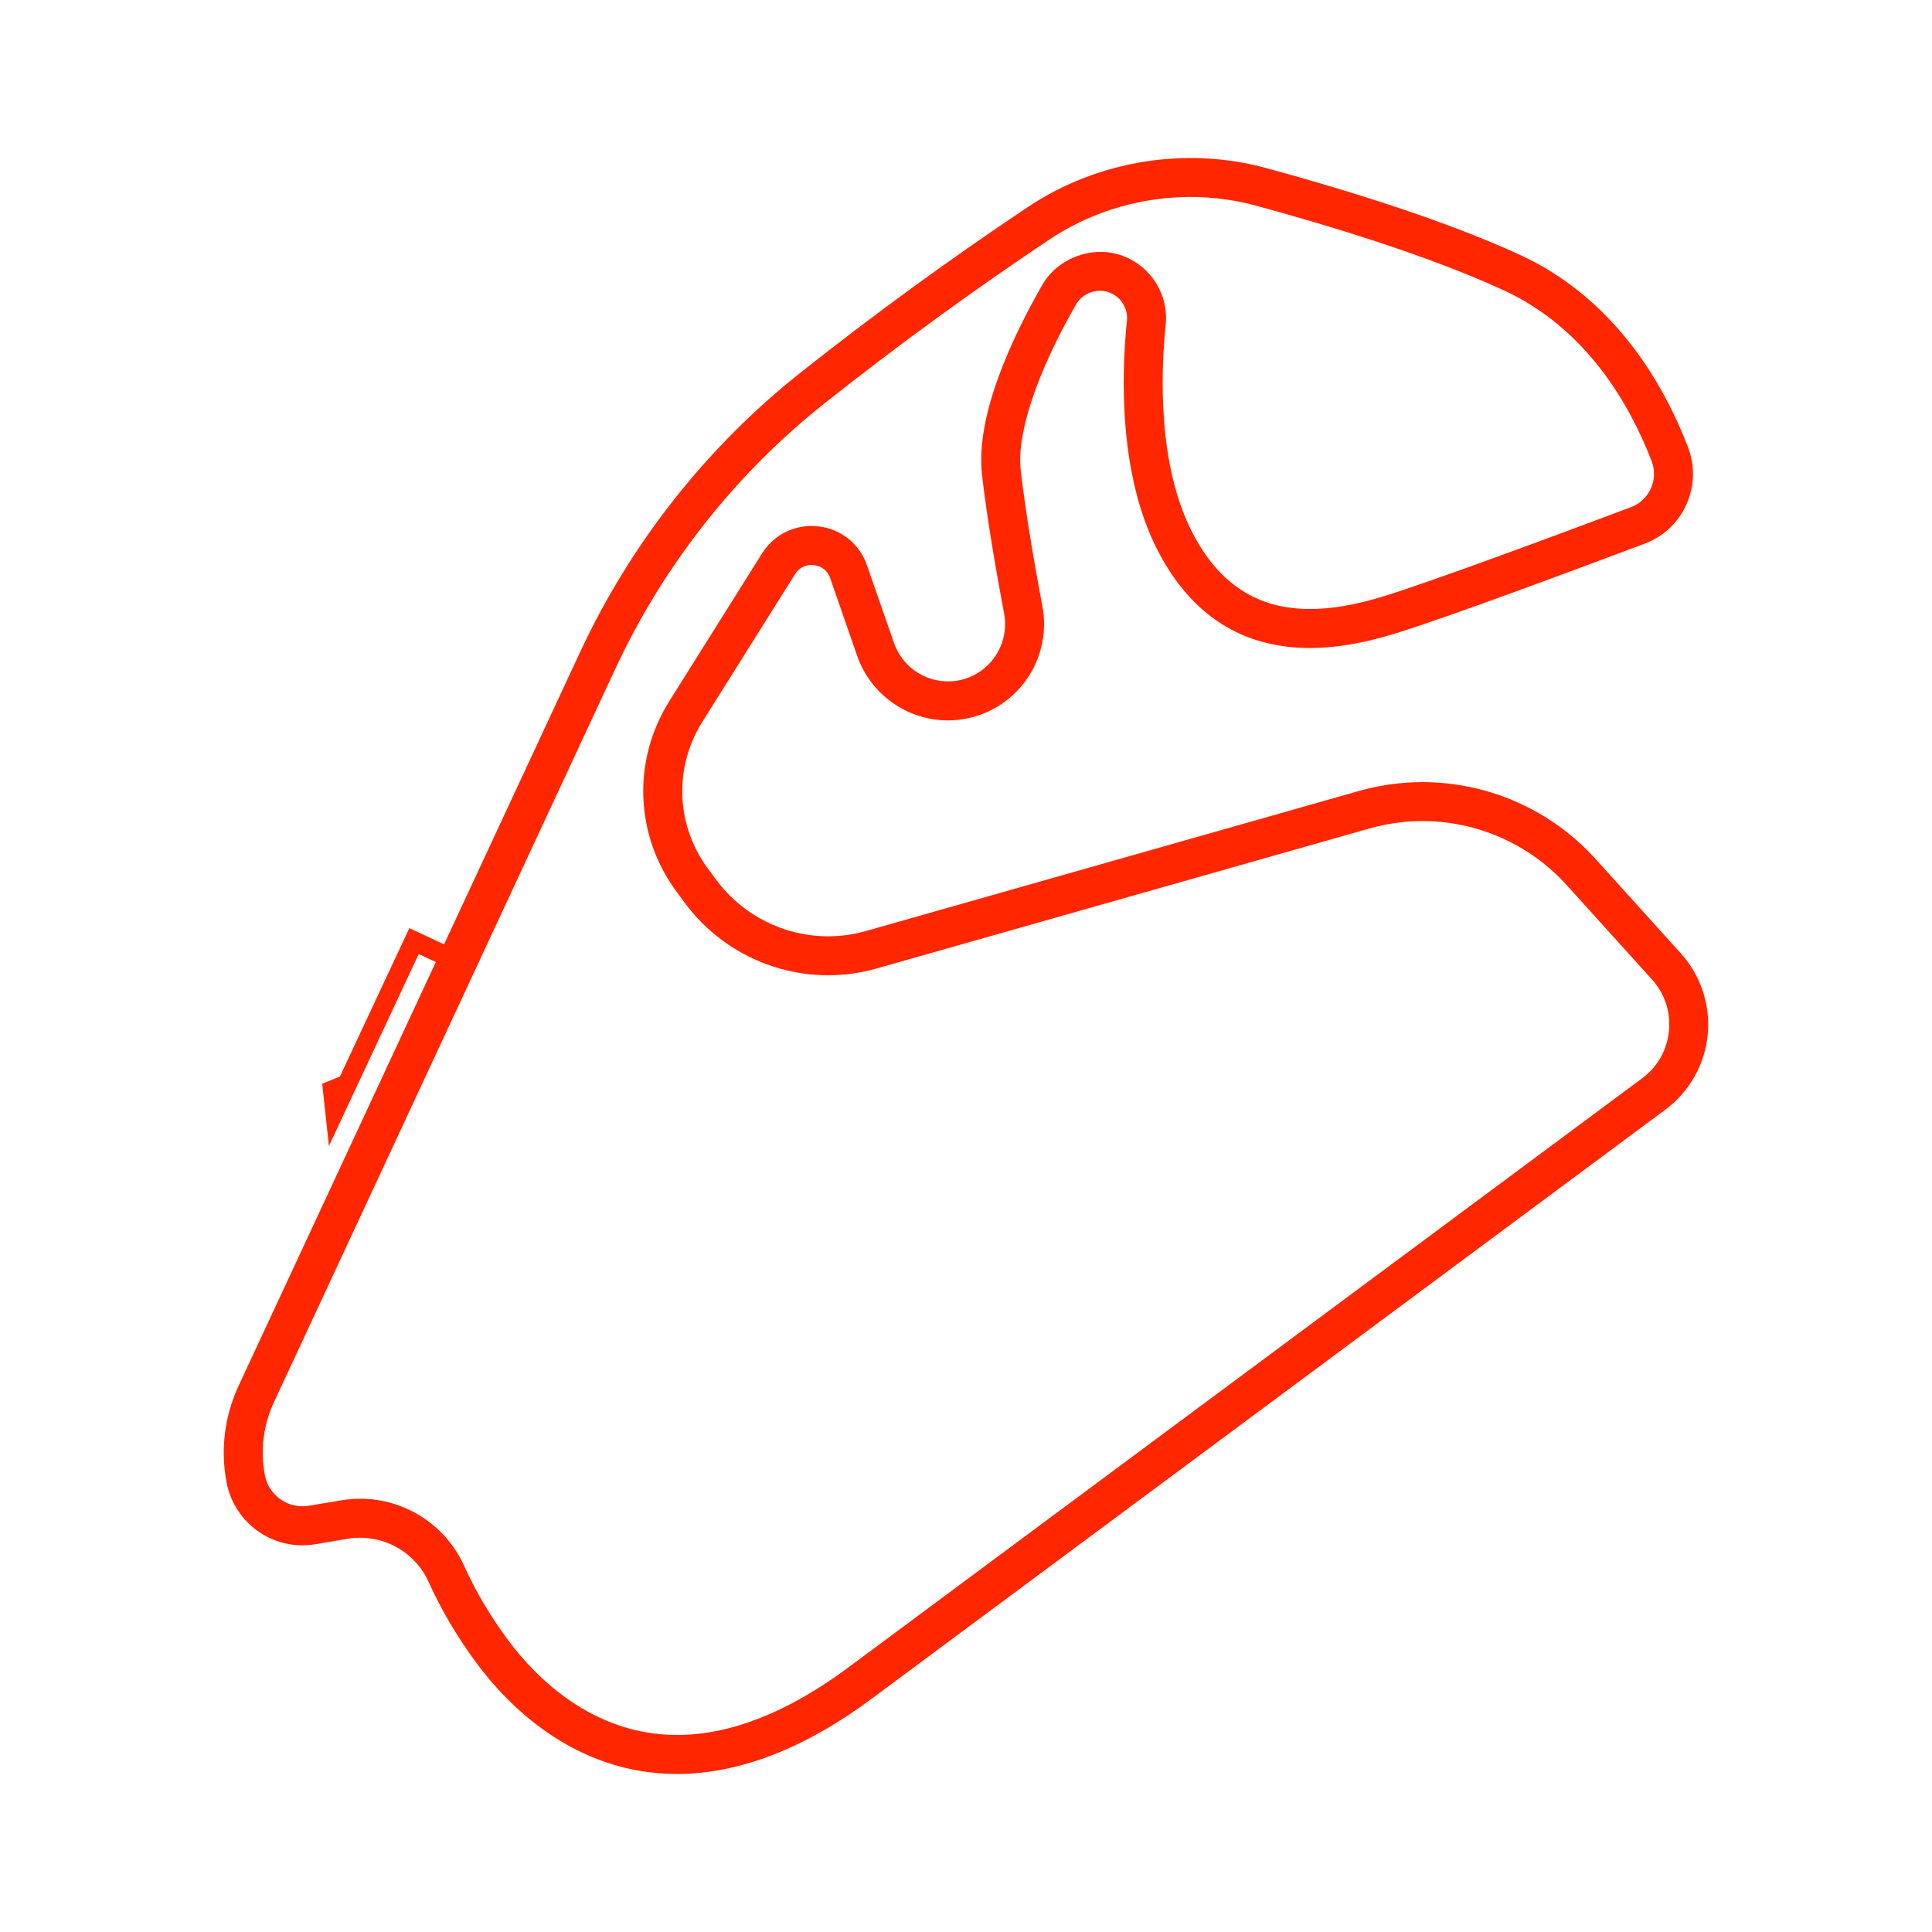
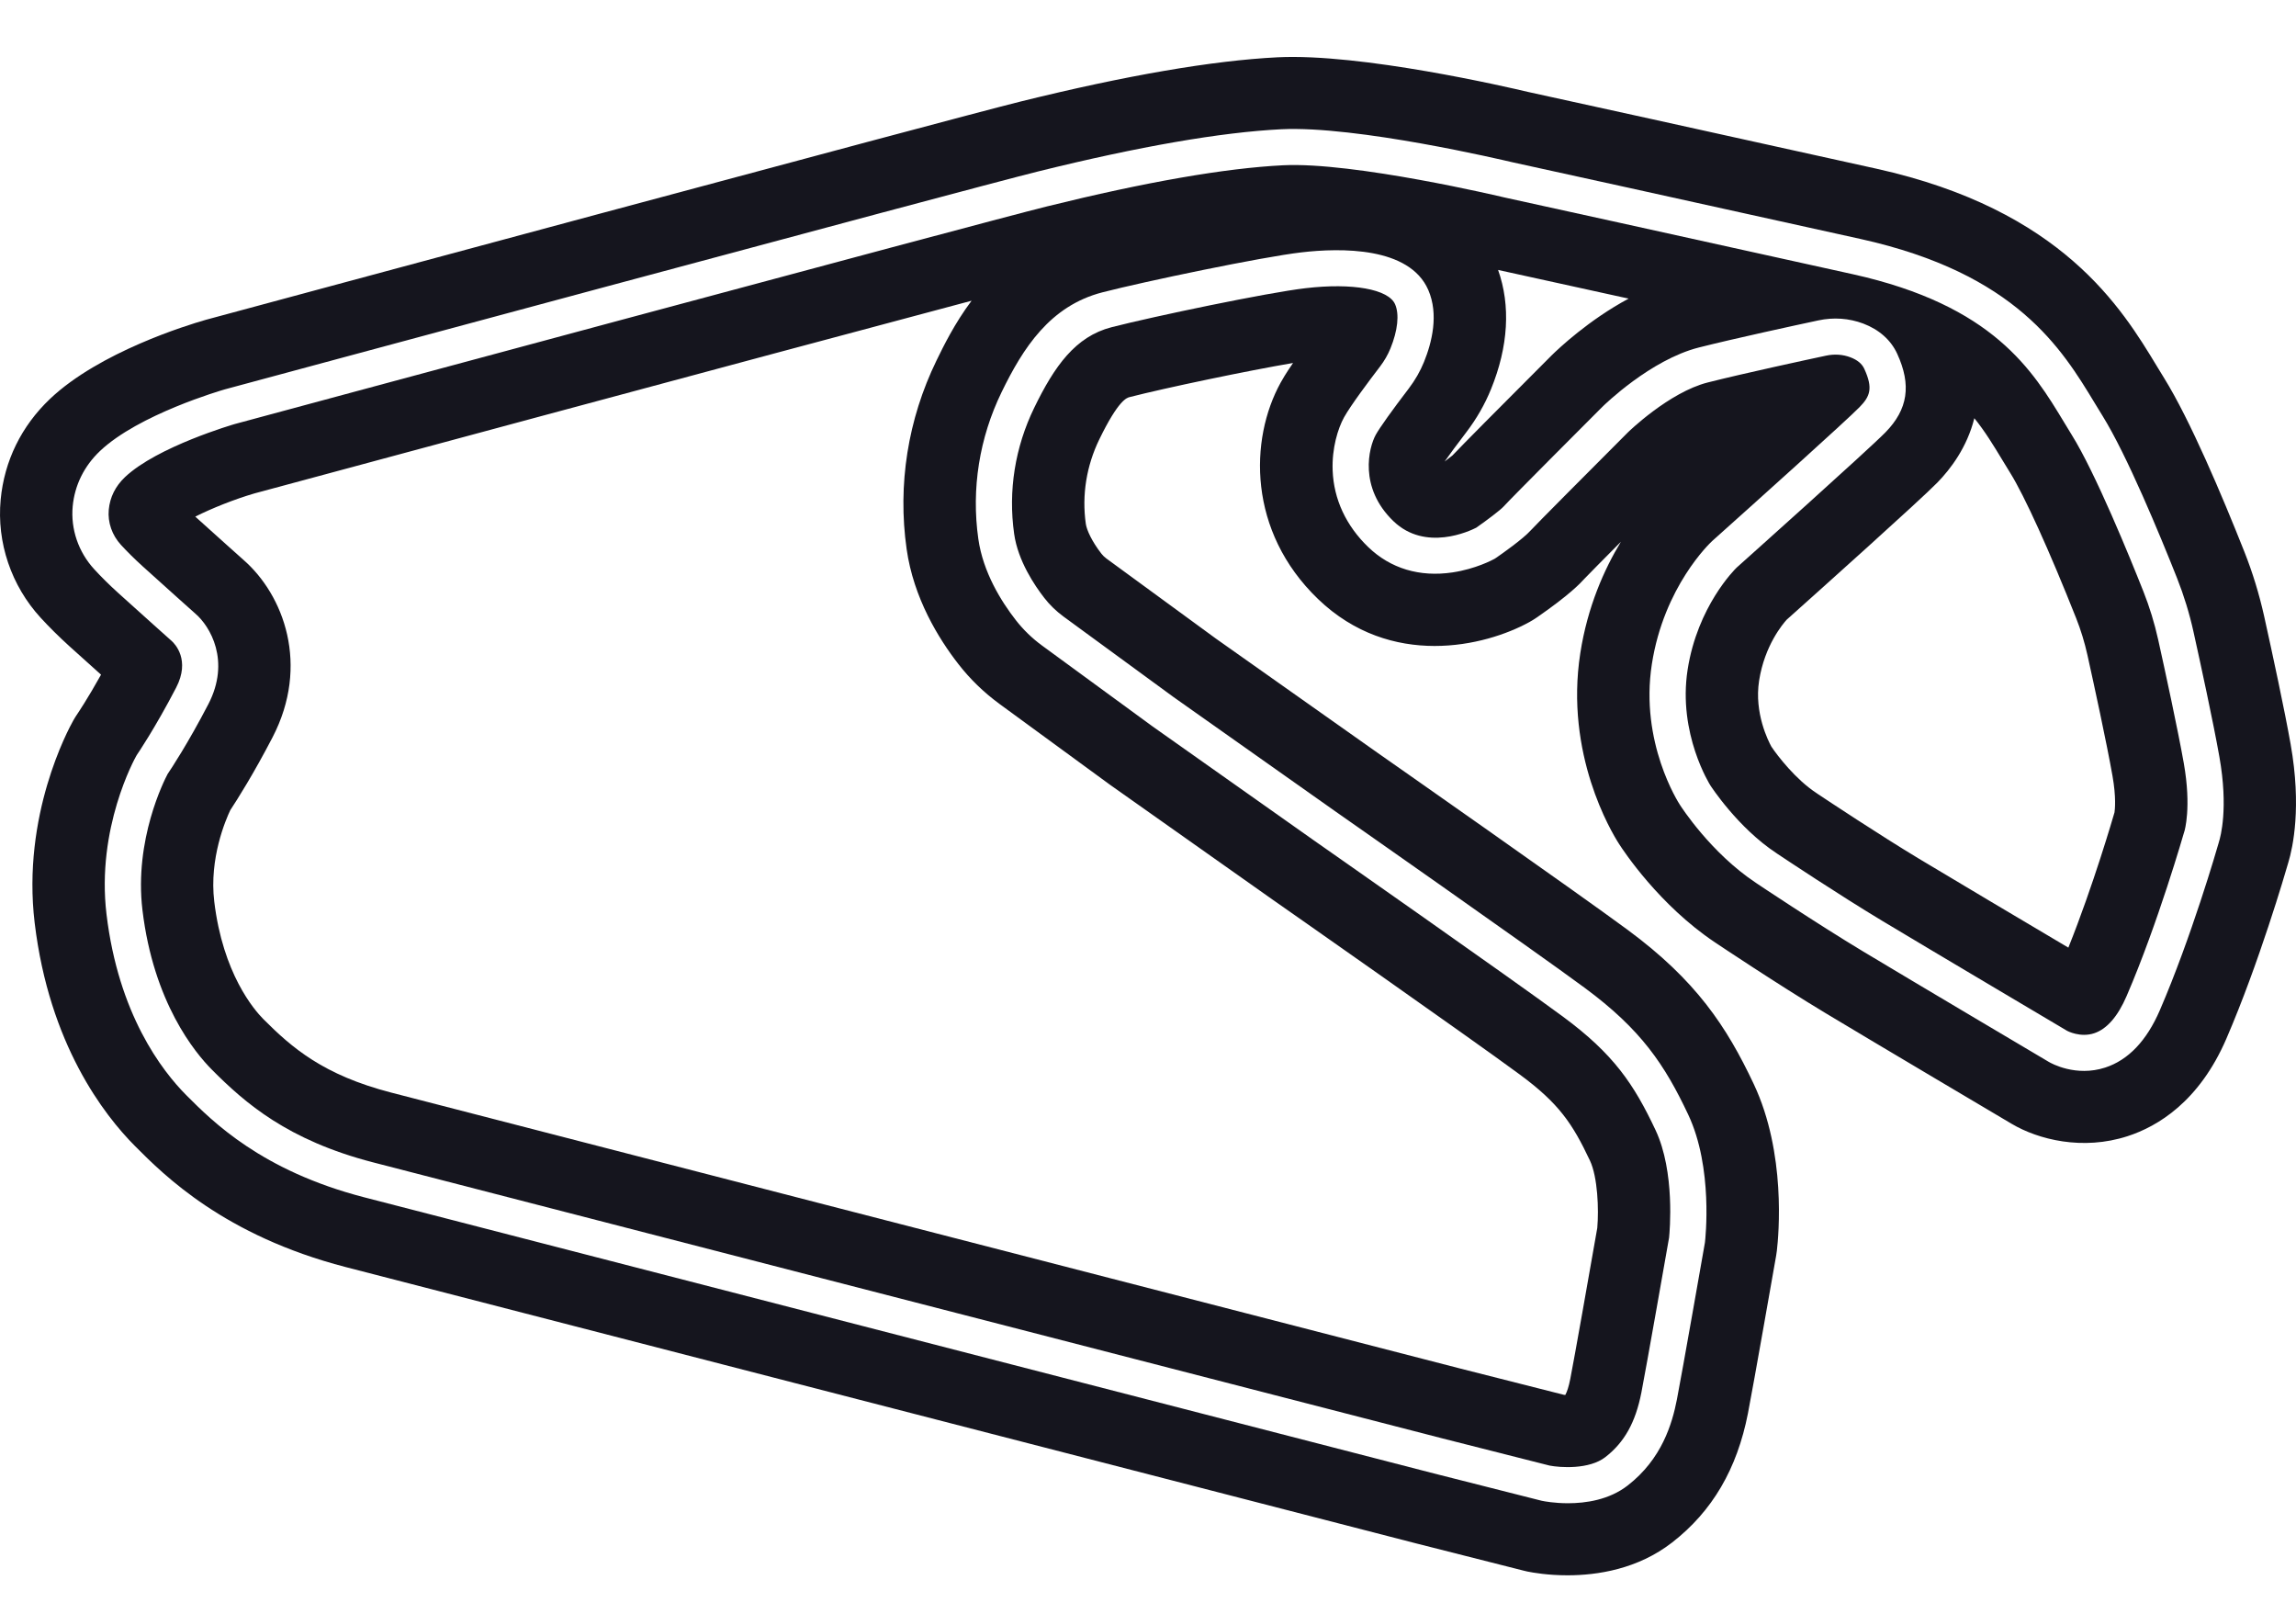
- <svg xmlns="http://www.w3.org/2000/svg" fill="#ff2600" width="800px" height="800px" version="1.1" viewBox="144 144 512 512">
-   <g id="SVGRepo_bgCarrier" stroke-width="0" />
-   <g id="SVGRepo_tracerCarrier" stroke-linecap="round" stroke-linejoin="round" />
-   <g id="SVGRepo_iconCarrier">
-     <path d="m589.44 396.65-22.617-25.023c-11.691-12.938-28.398-20.355-45.836-20.355-5.703 0-11.383 0.793-16.883 2.352l-130.62 37.105c-3.273 0.93-6.656 1.402-10.051 1.402-11.59 0-22.637-5.559-29.551-14.871l-2.215-2.984c-8.562-11.535-9.156-26.848-1.52-39.012l24.551-39.109c1.332-2.117 3.309-2.434 4.367-2.434 1.801 0 4.043 0.918 4.938 3.492l7.148 20.574c3.559 10.238 13.234 17.121 24.074 17.121 3.254 0 6.445-0.621 9.492-1.844 11.25-4.519 17.785-16.449 15.535-28.371-1.902-10.074-4.445-24.508-5.75-36.07-1.102-9.738 4.246-25.762 14.664-43.961 1.711-2.992 5.559-4.387 8.828-3.148 3.066 1.156 4.981 4.234 4.648 7.484-1.438 14.121-2.273 40.84 8.266 61.09 8.855 17.016 22.387 25.641 40.227 25.641 6.758 0 14.078-1.234 22.383-3.769 13.16-4.023 47.219-16.691 66.348-23.887 4.961-1.867 8.887-5.559 11.055-10.391 2.176-4.852 2.316-10.254 0.402-15.223-6.5-16.859-19.496-39.375-44.496-50.902-20.617-9.508-47.934-17.758-67.219-23.004-21.406-5.828-44.746-2.008-63.23 10.324-20.492 13.676-40.789 28.457-60.324 43.941-24.754 19.617-44.926 45.211-58.328 74.004l-36.047 77.445-9.199-4.305-18.406 39.34-4.684 1.891 1.777 16.512 5.016-10.723 18.785-40.152 4.531 2.121-52.254 112.27c-3.738 8.035-4.852 16.883-3.211 25.594 2.031 10.781 12.336 18.312 23.512 16.422l8.625-1.441c9.008-1.508 17.758 3.324 21.414 11.43 3.356 7.441 7.648 14.703 12.758 21.59 8.121 10.945 25.816 29.305 53.078 29.305 16.391 0 33.715-6.688 51.492-19.879l210.43-156.18c6.344-4.715 10.434-11.926 11.211-19.793 0.781-7.867-1.816-15.746-7.117-21.609zm-10.254 33.105-210.43 156.18c-15.957 11.844-31.211 17.848-45.332 17.848-22.738 0-37.82-15.746-44.785-25.133-4.672-6.293-8.586-12.914-11.637-19.68-4.875-10.805-15.684-17.789-27.539-17.789-1.664 0-3.344 0.141-4.996 0.418l-8.629 1.441c-5.527 0.934-10.652-2.793-11.652-8.141-1.234-6.578-0.398-13.262 2.426-19.332l90.484-194.39c12.727-27.34 31.879-51.641 55.379-70.266 19.316-15.309 39.383-29.926 59.645-43.445 16.016-10.691 36.242-13.996 54.781-8.953 18.906 5.141 45.637 13.207 65.605 22.418 21.855 10.074 33.371 30.164 39.184 45.238 0.914 2.379 0.852 4.965-0.188 7.281-1.035 2.301-2.902 4.059-5.266 4.949-19.016 7.148-52.844 19.734-65.734 23.676-7.309 2.238-13.645 3.32-19.363 3.32-13.871 0-24.031-6.566-31.062-20.078-9.301-17.871-8.473-42.305-7.156-55.277 0.809-7.902-3.832-15.383-11.273-18.195-7.898-2.984-17.27 0.398-21.441 7.68-8.246 14.406-17.711 34.816-15.965 50.254 1.34 11.875 3.93 26.586 5.863 36.828 1.34 7.086-2.547 14.18-9.234 16.871-1.816 0.73-3.711 1.098-5.641 1.098-6.445 0-12.199-4.09-14.316-10.18l-7.148-20.574c-2.203-6.34-7.969-10.43-14.695-10.43-5.356 0-10.258 2.719-13.117 7.269l-24.551 39.109c-9.922 15.797-9.148 35.68 1.973 50.66l2.215 2.984c8.852 11.926 23 19.039 37.848 19.039 4.348 0 8.68-0.605 12.875-1.797l130.62-37.105c4.578-1.301 9.309-1.961 14.059-1.961 14.523 0 28.434 6.18 38.176 16.949l22.617 25.023c3.398 3.762 5 8.617 4.5 13.664-0.5 5.062-3.019 9.504-7.094 12.527z" />
-   </g>
+ <svg xmlns="http://www.w3.org/2000/svg" width="121" height="85" viewBox="0 0 121 85" fill="none">
+   <path d="M113.733 33.688C113.542 32.827 113.281 31.979 112.96 31.168C112.242 29.357 110.437 24.928 109.181 22.912C109.049 22.701 108.917 22.481 108.781 22.255C107.119 19.508 105.051 16.091 97.639 14.447C89.297 12.597 79.359 10.421 79.26 10.398C79.254 10.398 79.249 10.395 79.243 10.394C79.163 10.375 71.341 8.519 67.615 8.708C64.555 8.861 60.37 9.591 55.173 10.876C51.558 11.769 12.761 22.237 12.368 22.343C12.341 22.351 8.284 23.529 6.585 25.14C6.082 25.618 5.794 26.196 5.732 26.855C5.67 27.521 5.904 28.197 6.374 28.708C6.705 29.069 7.089 29.449 7.518 29.838C8.756 30.959 10.193 32.24 10.306 32.341C11.064 32.993 12.168 34.814 10.978 37.106C9.9 39.178 9.011 40.52 8.836 40.777C8.659 41.107 7.064 44.239 7.507 47.947C8.09 52.815 10.269 55.462 11.18 56.373C12.918 58.116 15.151 60.074 19.655 61.241C24.449 62.483 43.063 67.285 43.251 67.334L76.044 75.794L81.666 77.219C82.208 77.324 83.745 77.439 84.605 76.771C85.609 75.991 86.194 74.941 86.502 73.369C86.764 72.029 87.874 65.703 87.961 65.209C87.991 64.912 88.288 61.749 87.246 59.539C86.108 57.125 85.042 55.539 82.375 53.57C79.656 51.563 69.406 44.394 69.302 44.321L60.733 38.268L54.917 34.014C54.389 33.628 53.924 33.175 53.53 32.669C52.769 31.692 51.807 30.155 51.558 28.393C51.184 25.751 51.61 23.075 52.788 20.654C53.911 18.348 55.33 16.114 58.1 15.402C60.347 14.823 66.494 13.54 68.584 13.297C70.653 13.056 74.273 12.993 75.27 15.275C75.834 16.569 75.459 18.053 75.044 19.073C74.846 19.562 74.575 20.032 74.242 20.471C73.374 21.604 72.708 22.538 72.503 22.908C72.138 23.572 71.589 25.685 73.436 27.461C75.119 29.079 77.457 27.979 77.797 27.804C78.375 27.401 79.081 26.866 79.241 26.687C79.599 26.286 83.945 21.935 84.439 21.441C84.547 21.335 86.985 18.953 89.534 18.308C91.398 17.837 94.553 17.153 95.823 16.882C96.628 16.708 97.448 16.767 98.194 17.048C99.031 17.365 99.651 17.916 99.983 18.639C100.741 20.289 100.55 21.566 99.365 22.779C98.454 23.709 91.92 29.55 91.521 29.907C91.428 29.997 89.458 31.941 88.938 35.285C88.414 38.665 90.121 41.353 90.136 41.38C90.156 41.41 91.576 43.608 93.623 44.954C93.638 44.964 93.652 44.973 93.665 44.983C94.04 45.233 96.894 47.134 99.173 48.505C101.62 49.978 108.868 54.27 108.941 54.314C108.941 54.314 109.633 54.688 110.373 54.437C111.037 54.213 111.61 53.554 112.074 52.478C113.725 48.655 115.093 43.882 115.107 43.835C115.112 43.819 115.117 43.802 115.123 43.786C115.123 43.784 115.501 42.557 115.087 40.213C114.764 38.393 114.101 35.346 113.734 33.69L113.733 33.688ZM52.66 37.079L58.464 41.323C58.485 41.339 58.507 41.353 58.528 41.369L67.093 47.419C67.093 47.419 67.106 47.427 67.111 47.431C67.214 47.502 77.423 54.646 80.104 56.623C82.156 58.137 82.871 59.199 83.793 61.155C84.201 62.023 84.263 63.731 84.177 64.698C83.759 67.084 82.965 71.589 82.756 72.644C82.672 73.076 82.58 73.335 82.493 73.496C82.466 73.496 82.44 73.493 82.415 73.49L76.988 72.114L44.205 63.657C44.017 63.607 25.404 58.806 20.611 57.565C17.036 56.639 15.388 55.207 13.881 53.697C13.389 53.203 11.745 51.295 11.291 47.498C11.019 45.229 11.893 43.199 12.136 42.687C12.51 42.12 13.365 40.769 14.361 38.852C16.338 35.046 14.957 31.349 12.823 29.492C12.624 29.314 11.41 28.232 10.291 27.22C11.158 26.783 12.349 26.307 13.406 25.998C14.644 25.664 40.065 18.805 51.202 15.845C50.297 17.056 49.722 18.24 49.353 18.997C47.844 22.099 47.299 25.533 47.779 28.924C48.144 31.513 49.469 33.657 50.512 34.994C51.122 35.779 51.844 36.479 52.659 37.077L52.66 37.079ZM81.758 18.737C81.75 18.745 81.741 18.755 81.733 18.763C78.839 21.659 77.097 23.416 76.543 23.999C76.454 24.073 76.303 24.189 76.133 24.316C76.377 23.967 76.759 23.448 77.277 22.771C77.816 22.065 78.254 21.3 78.578 20.502C79.492 18.259 79.618 16.1 78.95 14.223C80.005 14.454 82.599 15.022 85.828 15.733C83.719 16.868 82.146 18.356 81.758 18.737ZM94.055 32.743C94.07 32.73 94.084 32.718 94.098 32.704C94.076 32.723 94.049 32.746 94.049 32.746C94.049 32.746 94.049 32.746 94.054 32.742L94.055 32.743ZM111.435 42.804C111.366 43.039 110.318 46.656 109.003 49.929C106.669 48.546 102.799 46.249 101.143 45.252C99.01 43.966 96.326 42.185 95.831 41.855C95.794 41.829 95.757 41.804 95.721 41.78C94.632 41.066 93.668 39.811 93.363 39.353C93.359 39.347 93.355 39.339 93.348 39.33C93.348 39.33 93.345 39.327 93.342 39.322C93.339 39.317 93.344 39.322 93.347 39.327C93.199 39.057 92.439 37.578 92.705 35.866C92.994 34.005 93.962 32.867 94.16 32.65C95.923 31.075 101.167 26.378 102.094 25.432C102.794 24.716 103.665 23.57 104.048 22.035C104.614 22.733 105.059 23.469 105.513 24.218C105.658 24.456 105.799 24.689 105.938 24.914C106.696 26.133 107.994 28.993 109.412 32.566C109.66 33.19 109.86 33.845 110.008 34.51C110.368 36.135 111.018 39.124 111.328 40.875C111.53 42.01 111.457 42.659 111.435 42.806V42.804Z" fill="#15151E" />
+   <path d="M120.719 39.222C120.395 37.395 119.78 34.537 119.319 32.458C119.061 31.303 118.713 30.165 118.281 29.076C117.105 26.112 115.416 22.117 114.044 19.91C113.925 19.719 113.804 19.519 113.68 19.314C111.811 16.227 108.685 11.06 98.882 8.887C90.812 7.096 81.25 5.002 80.528 4.844C79.448 4.587 71.718 2.799 67.324 3.019C63.898 3.191 59.345 3.975 53.794 5.347C50.119 6.254 12.472 16.412 10.87 16.844C10.846 16.85 10.822 16.857 10.798 16.865C9.893 17.124 5.246 18.543 2.638 21.014C1.128 22.448 0.227 24.284 0.035 26.324C-0.178 28.588 0.593 30.86 2.144 32.55C2.592 33.039 3.104 33.546 3.669 34.059C4.227 34.564 4.823 35.1 5.325 35.548C4.61 36.83 4.09 37.596 4.089 37.598C4.009 37.715 3.933 37.834 3.865 37.957C3.585 38.453 1.15 42.967 1.827 48.625C2.593 55.012 5.473 58.738 7.123 60.392C8.647 61.922 11.819 65.102 18.217 66.759C23.014 68.002 41.632 72.804 41.819 72.853L74.612 81.314C74.612 81.314 74.625 81.317 74.631 81.319L80.282 82.751C80.352 82.769 80.422 82.785 80.493 82.801C80.789 82.861 81.577 83 82.607 83C84.177 83 86.308 82.679 88.123 81.27C90.237 79.628 91.544 77.401 92.118 74.463C92.401 73.02 93.553 66.441 93.603 66.162C93.618 66.075 93.631 65.988 93.641 65.9C93.738 65.072 94.138 60.757 92.425 57.12C90.987 54.07 89.374 51.647 85.781 48.994C83.023 46.96 73.161 40.059 72.602 39.667L64.076 33.645L58.307 29.427C58.208 29.354 58.123 29.272 58.049 29.178C57.539 28.525 57.267 27.915 57.223 27.602C57.008 26.085 57.255 24.544 57.937 23.143C58.944 21.072 59.388 20.958 59.532 20.922C61.409 20.439 65.785 19.524 68.144 19.125C67.732 19.724 67.575 20.01 67.491 20.16C65.84 23.151 65.751 27.993 69.46 31.561C73.301 35.255 78.273 34.06 80.605 32.772C80.745 32.694 80.881 32.61 81.013 32.518C82.71 31.344 83.284 30.733 83.486 30.508C83.675 30.309 84.431 29.543 85.423 28.544C84.547 29.989 83.662 31.963 83.282 34.416C82.456 39.737 84.922 43.838 85.318 44.455C85.569 44.848 87.449 47.688 90.367 49.643C90.388 49.657 90.408 49.671 90.43 49.685C90.561 49.773 93.663 51.849 96.212 53.383C98.678 54.868 105.718 59.037 106.027 59.219C107.416 60.038 109.747 60.636 112.128 59.862C113.712 59.348 115.9 58.039 117.329 54.73C119.055 50.735 120.436 45.997 120.596 45.441C120.838 44.639 121.3 42.505 120.719 39.224V39.222ZM116.936 44.371C116.828 44.748 115.49 49.37 113.825 53.226C113.13 54.836 112.161 55.853 110.945 56.248C109.401 56.75 108.11 56.031 107.969 55.947C107.894 55.903 100.639 51.607 98.186 50.13C95.716 48.642 92.59 46.553 92.56 46.531C92.55 46.524 92.541 46.516 92.53 46.51C90.157 44.935 88.597 42.507 88.531 42.404C88.452 42.282 86.413 39.114 87.053 34.994C87.688 30.905 90.121 28.608 90.224 28.514C90.229 28.509 90.232 28.506 90.237 28.501C92.616 26.375 97.297 22.168 97.998 21.452C98.553 20.885 98.721 20.458 98.248 19.431C98.125 19.163 97.885 18.965 97.513 18.824C97.115 18.672 96.666 18.644 96.222 18.741C95.238 18.951 91.886 19.673 90.001 20.151C87.959 20.667 85.804 22.767 85.784 22.788C83.864 24.711 80.908 27.679 80.663 27.952C80.268 28.393 79.165 29.171 78.836 29.397C78.809 29.416 78.782 29.432 78.755 29.448C78.658 29.501 77.769 29.978 76.544 30.16C74.815 30.416 73.282 29.956 72.109 28.827C70.938 27.7 70.288 26.304 70.231 24.787C70.186 23.608 70.512 22.57 70.831 21.99C71.181 21.36 72.166 20.046 72.724 19.318C72.956 19.014 73.142 18.691 73.277 18.359C73.663 17.409 73.752 16.562 73.522 16.032C73.174 15.236 71.279 14.894 68.807 15.184C66.78 15.419 60.78 16.675 58.577 17.241C56.672 17.732 55.57 19.293 54.504 21.484C53.492 23.565 53.124 25.862 53.446 28.129C53.646 29.549 54.528 30.853 55.036 31.505C55.322 31.874 55.663 32.203 56.047 32.485L61.849 36.729L70.402 42.77C70.502 42.839 80.772 50.024 83.51 52.044C86.486 54.241 87.726 56.09 88.972 58.732C90.294 61.538 89.871 65.295 89.852 65.453C89.85 65.471 89.847 65.488 89.844 65.505C89.795 65.782 88.649 72.326 88.374 73.734C88.125 75.009 87.584 76.868 85.777 78.27C84.802 79.027 83.569 79.203 82.634 79.203C81.924 79.203 81.385 79.101 81.264 79.076C81.25 79.073 81.236 79.07 81.221 79.066L75.57 77.634L42.774 69.171C42.587 69.122 23.971 64.321 19.175 63.079C13.788 61.682 11.211 59.099 9.826 57.711C8.523 56.405 6.242 53.428 5.613 48.17C5.069 43.632 7.1 39.969 7.188 39.816C7.202 39.79 7.216 39.767 7.232 39.745C7.242 39.732 8.163 38.383 9.282 36.232C10.04 34.774 9.219 33.924 9.045 33.769C9.023 33.75 7.523 32.411 6.233 31.244C5.757 30.814 5.332 30.391 4.963 29.989C4.132 29.083 3.719 27.876 3.831 26.677C3.936 25.563 4.434 24.556 5.27 23.763C7.309 21.832 11.671 20.566 11.855 20.513C12.26 20.404 51.079 9.93 54.714 9.032C60.028 7.717 64.336 6.97 67.518 6.81C71.487 6.612 79.235 8.439 79.677 8.543C80.023 8.619 89.817 10.764 98.052 12.591C106.262 14.411 108.66 18.375 110.413 21.27C110.545 21.488 110.674 21.702 110.802 21.906C112.089 23.977 113.818 28.157 114.734 30.467C115.091 31.371 115.382 32.314 115.595 33.275C115.965 34.945 116.635 38.024 116.963 39.877C117.443 42.581 117.024 44.093 116.936 44.367V44.371Z" fill="#15151E" />
</svg>
